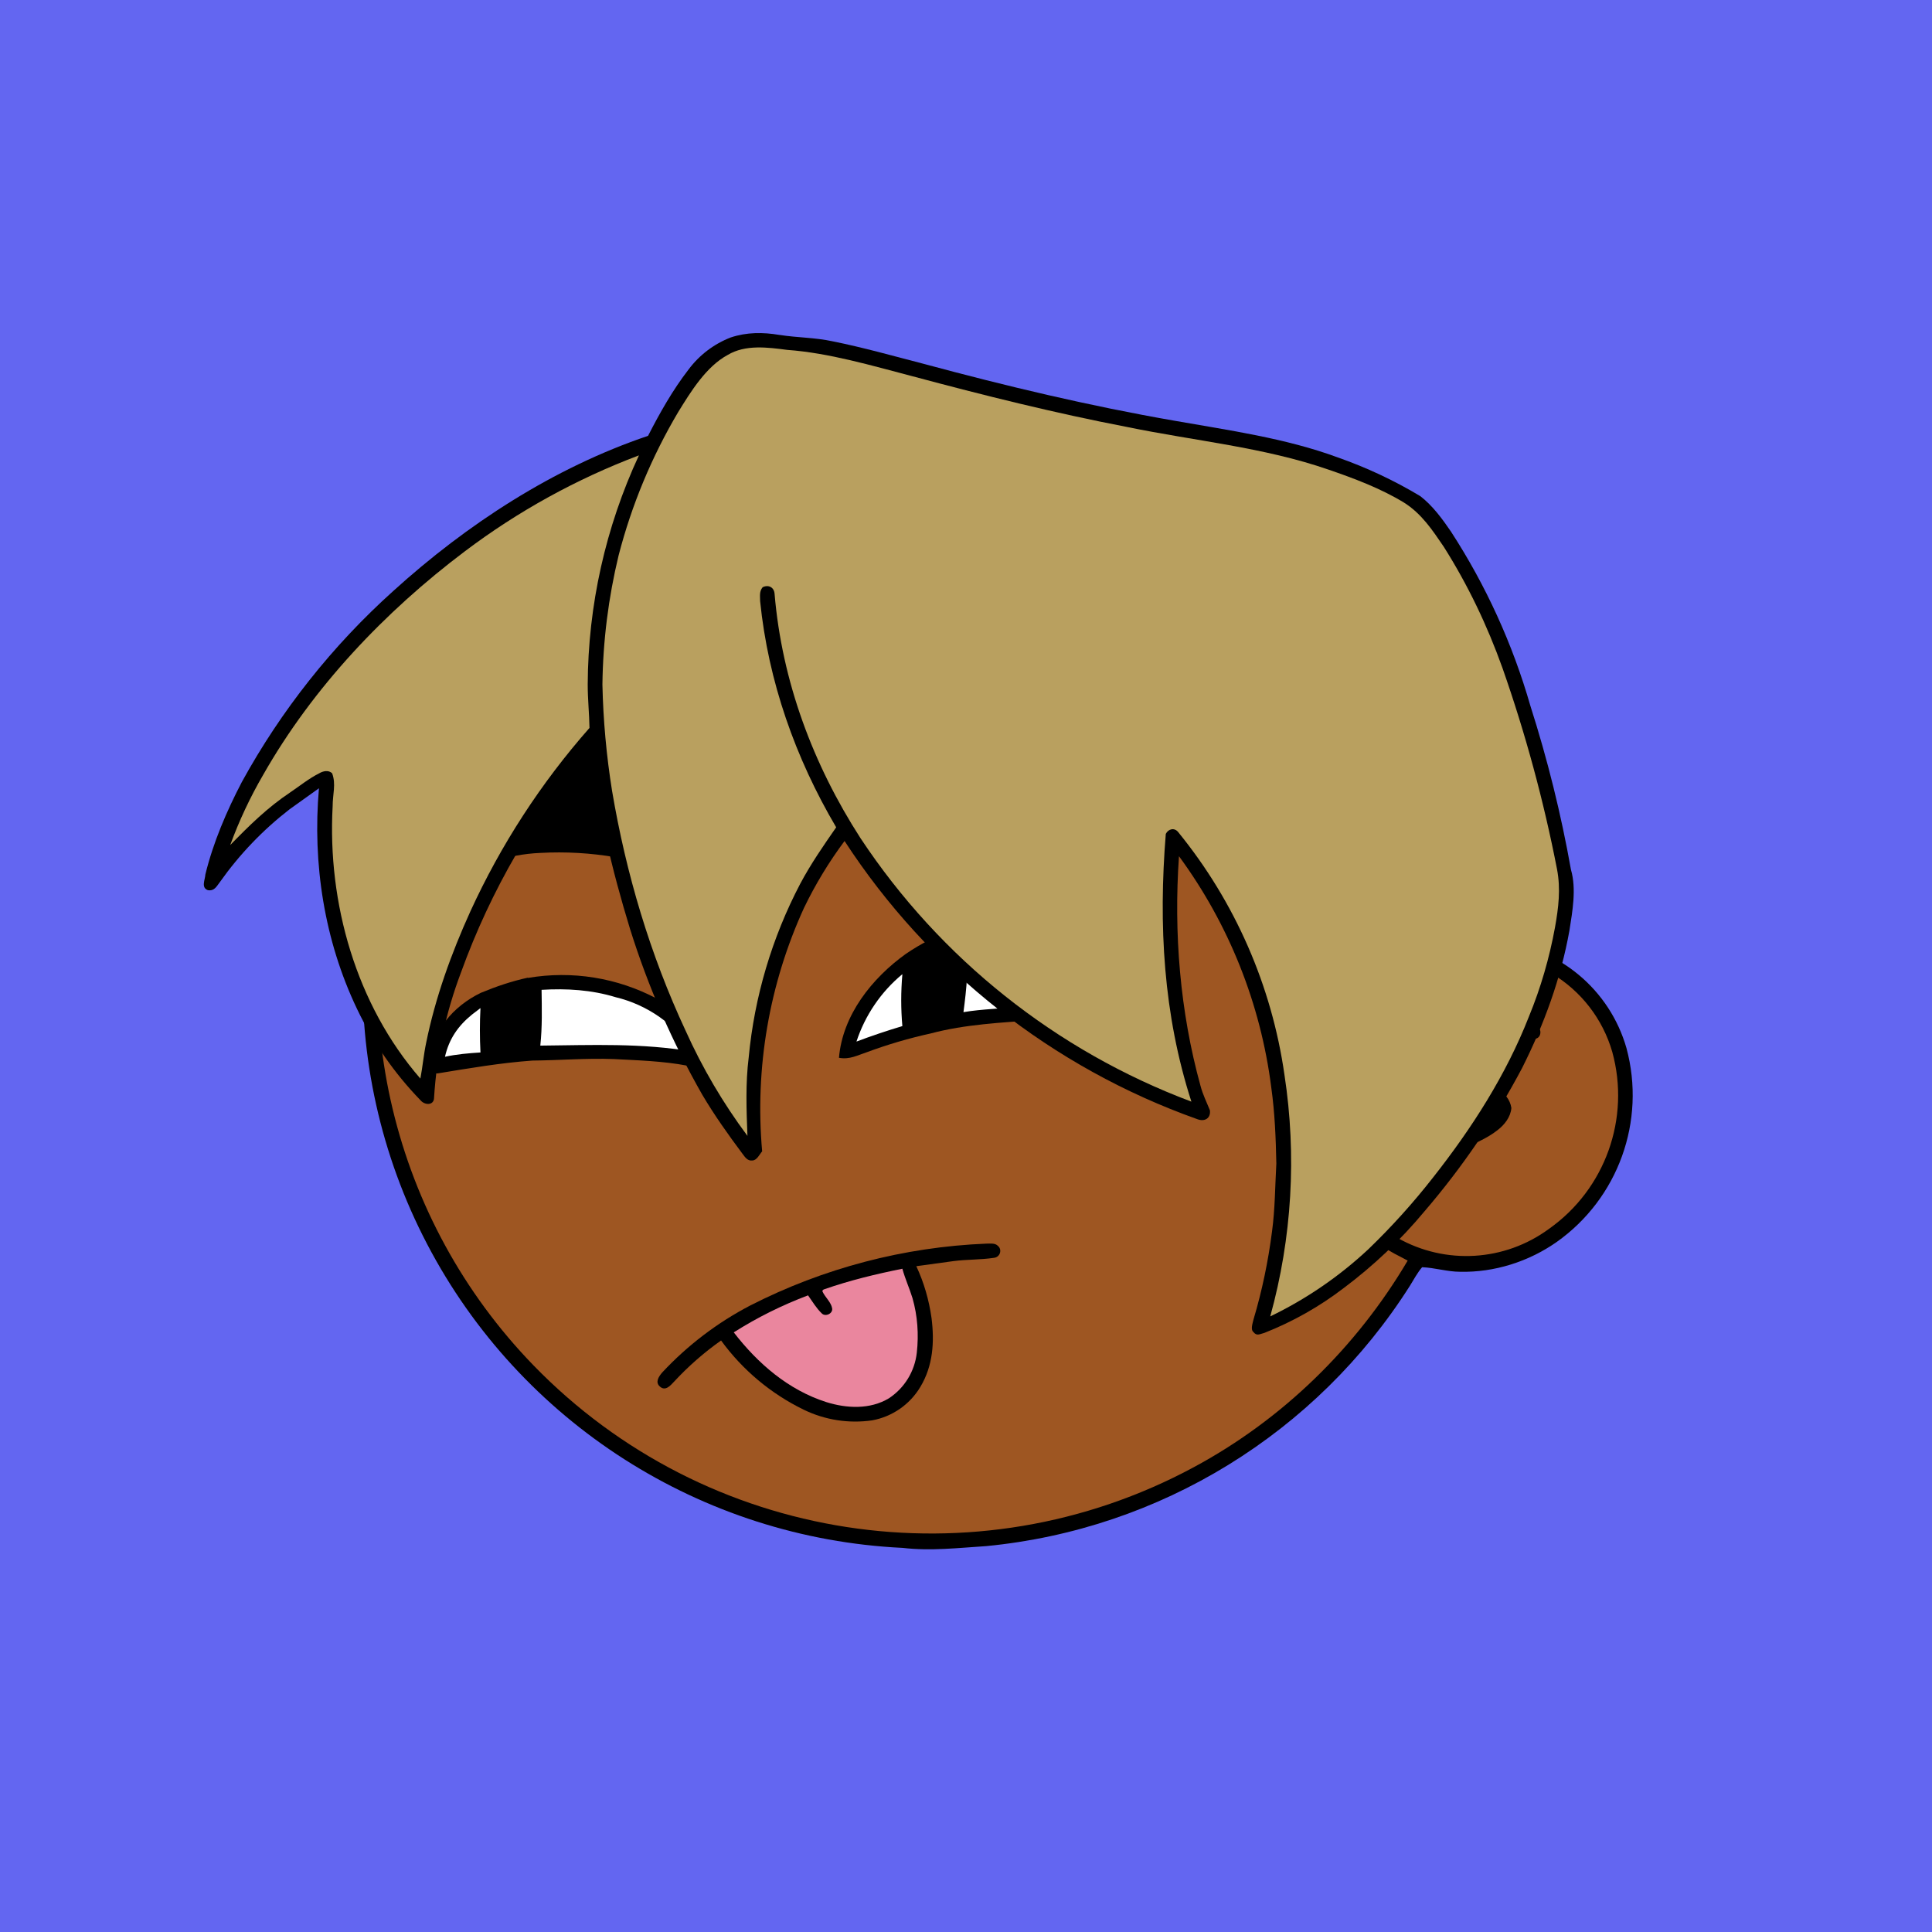
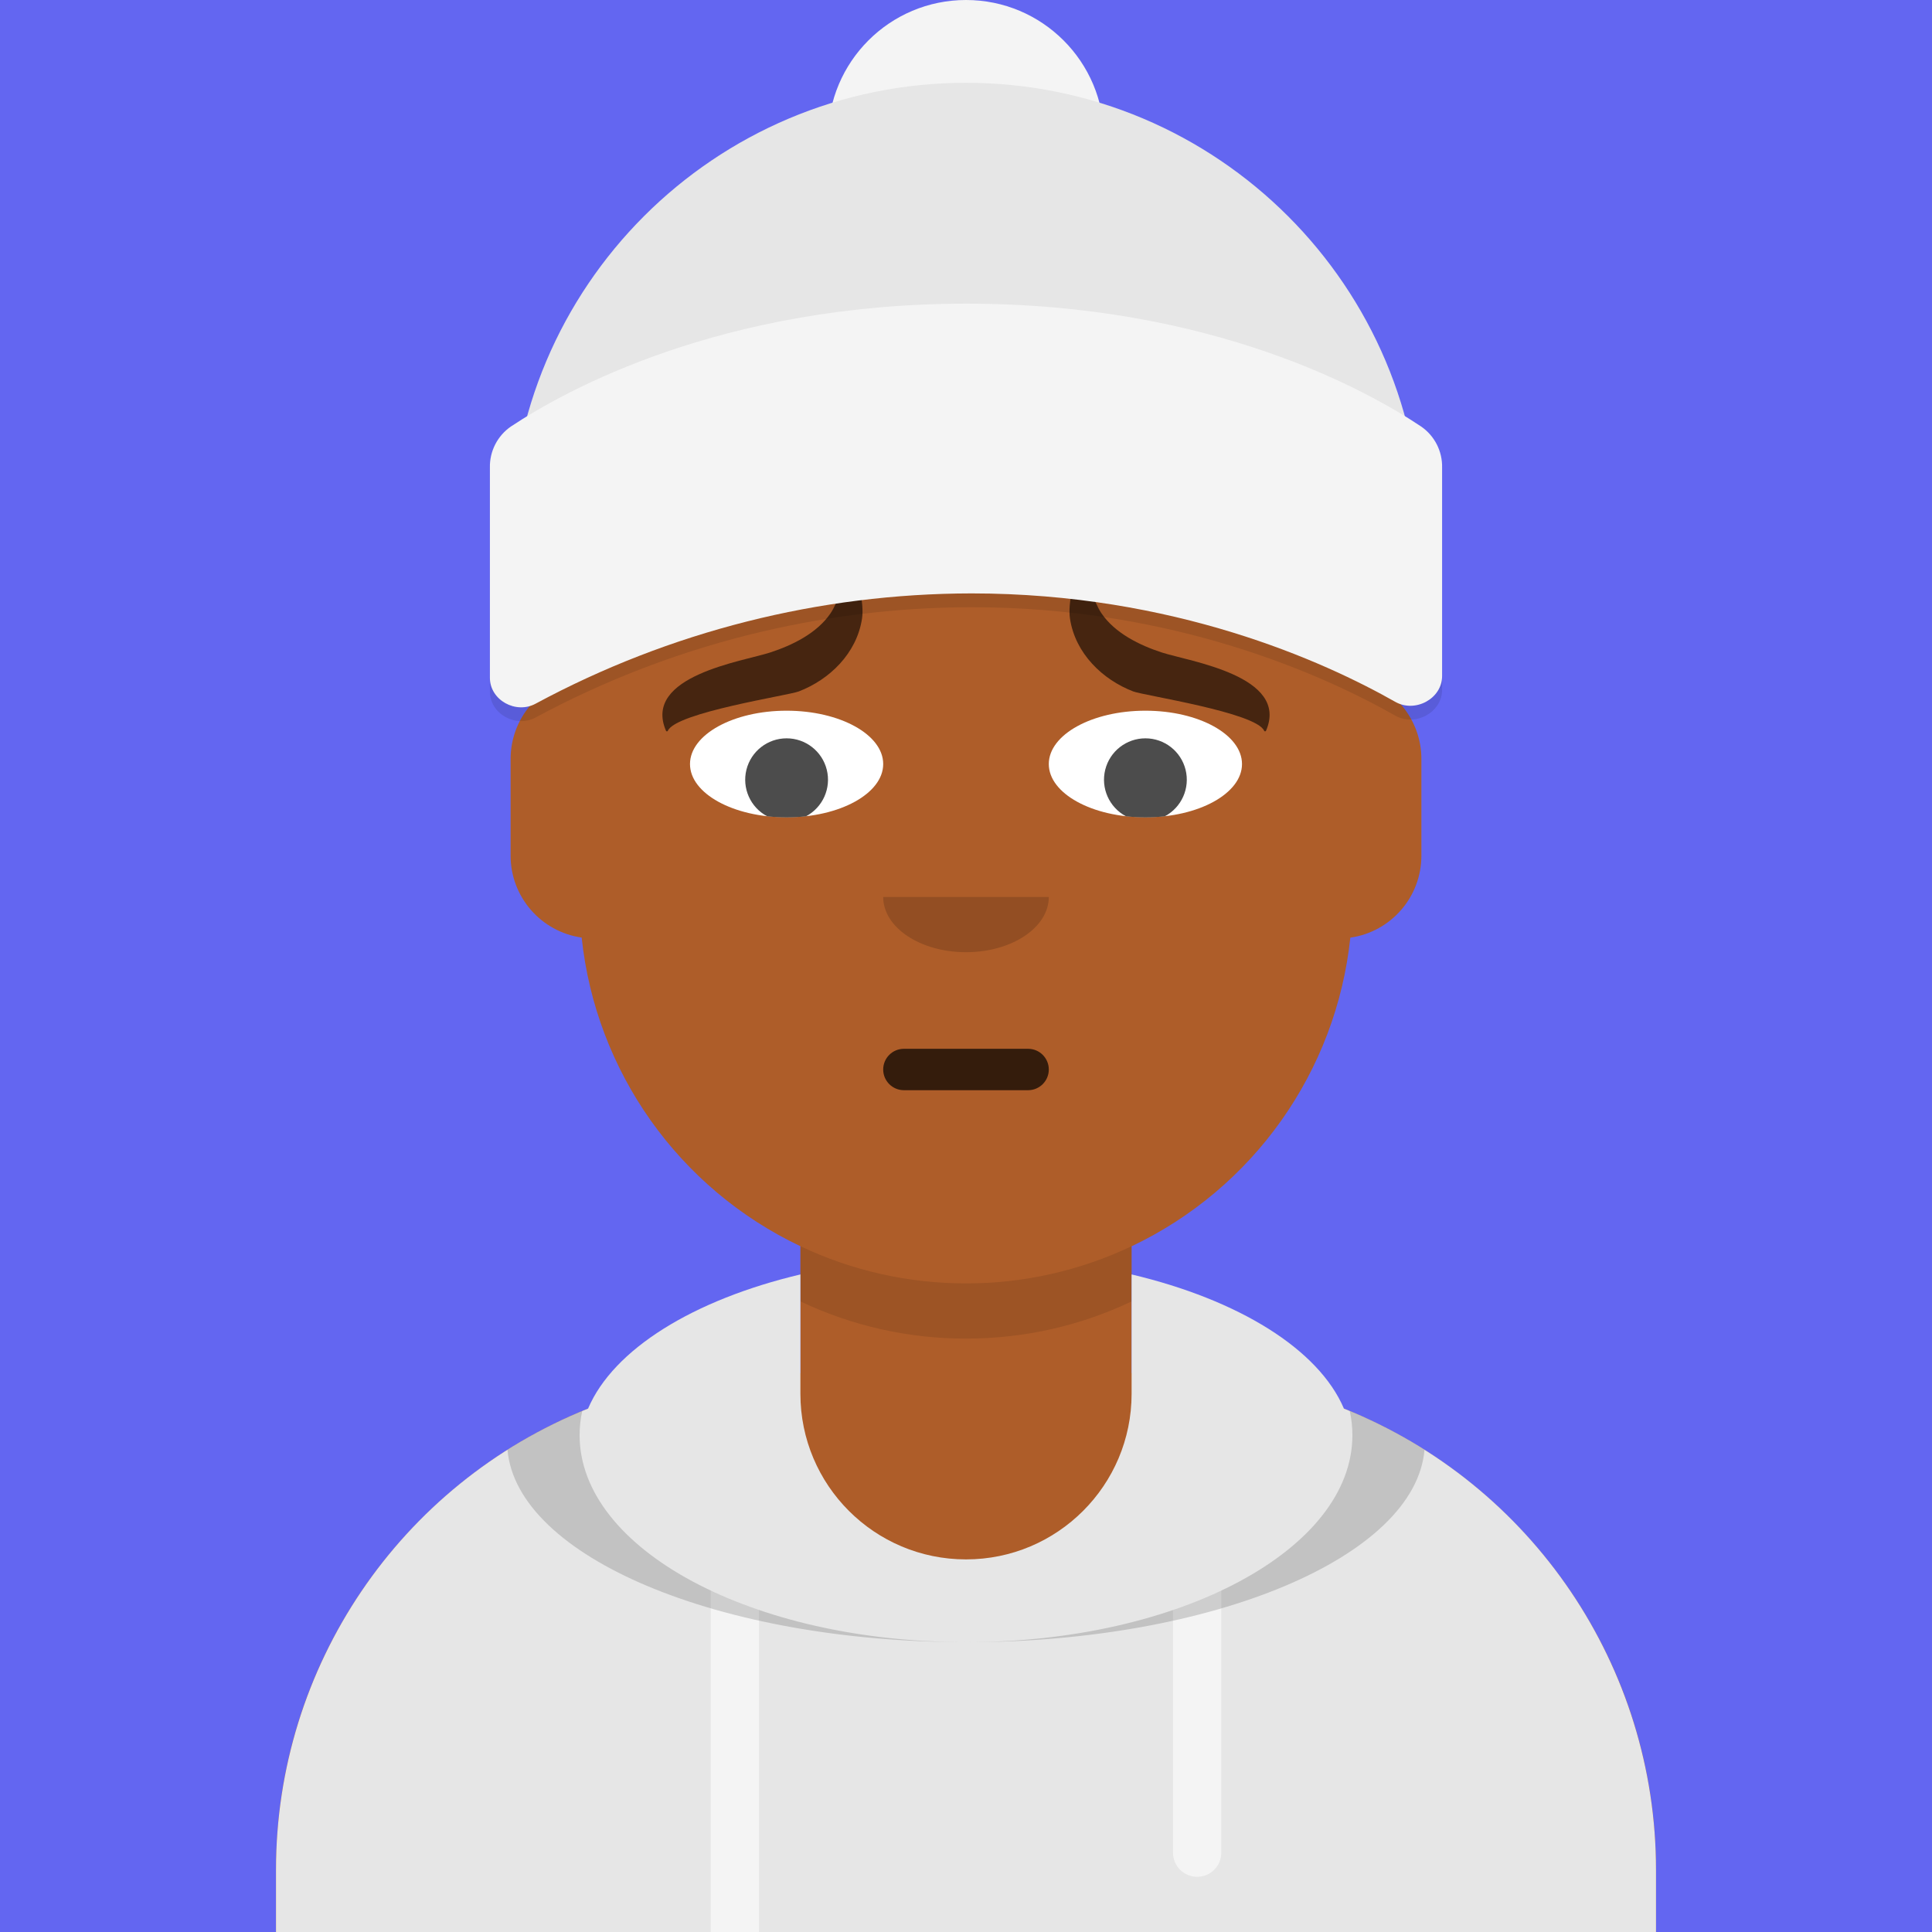
- <svg xmlns="http://www.w3.org/2000/svg" viewBox="0 0 762 762" fill="none" shape-rendering="auto">
+ <svg xmlns="http://www.w3.org/2000/svg" viewBox="0 0 280 280" fill="none" shape-rendering="auto">
  <mask id="viewboxMask">
-     <rect width="762" height="762" rx="0" ry="0" x="0" y="0" fill="#fff" />
+     <rect width="280" height="280" rx="0" ry="0" x="0" y="0" fill="#fff" />
  </mask>
  <g mask="url(#viewboxMask)">
-     <rect fill="#6366f1" width="762" height="762" x="0" y="0" />
-     <path d="M396 164.8a224.8 224.8 0 0 1 104.8 42.4c6.2 4.9 12.5 9.4 18 15a225.4 225.4 0 0 1 71.8 149 58.5 58.5 0 0 1 50.9 42.2 71 71 0 0 1-27.6 76.5c-11 7.7-24.5 12-38 11.7-5 0-10-1.6-15-1.8-1.9 2.2-3.3 4.9-4.8 7.3A223.3 223.3 0 0 1 389 609.8c-11 .7-21.9 2-33 .7a223.7 223.7 0 0 1-178.8-342.3A223.4 223.4 0 0 1 352 163.5c14.6-1.4 29.4-.3 44 1.3Z" fill="#000" />
-     <path fill-rule="evenodd" clip-rule="evenodd" d="M498.8 213.2A216 216 0 0 0 363 169c-13-.2-26.2 1.6-39 4a218 218 0 0 0-113.6 365.5 218.5 218.5 0 0 0 260.4 40.2c35-18.8 64.2-47.3 84.4-81.5l-3-1.6c-2.8-1.4-5.7-3-8-5-2.2-2-.3-5.8 2.7-4.7 1.5.7 3 1.6 4.4 2.4a55 55 0 0 0 59.6-3.6 64.5 64.5 0 0 0 25-69.8 53.1 53.1 0 0 0-24-31 52.6 52.6 0 0 0-47-2.8c-1.6.8-3.4 1.5-5 1.3-2.5-.2-2.8-4.2-.6-5.2 8-4 16.5-5.6 25.4-6.4a217 217 0 0 0-72-146.4c-4.4-4-8.7-8.1-13.9-11.3Zm107.6 196.2c2-1.2 1.3-5.1-1.4-5-2 0-4.2.8-6.2 1.6l-1.4.4a95.1 95.1 0 0 0-25.5 12.4c-2.2 2-2.2 4.4.1 6.2a92 92 0 0 0 5.2 2.8 36 36 0 0 1 13 9.2c-.2 1.9-2 3.4-3.4 4.5l-.2.2c-3.9 3-8.8 5-13.6 7-2.5 1-4.9 2-7.1 3.1-1.7.8-2.6 2.2-1.6 3.9 1 2 3.2 1.1 5 .5l.6-.2 5.4-2.3c5.4-2.3 11-4.5 15.4-8 2.7-2.1 5.1-5.1 5.4-8.7-.5-3.4-2.7-5.7-5.3-7.8a83 83 0 0 0-11.6-7.2l-1.1-.6c5.4-3 10.8-5.6 16.6-7.7l5-1.7a52 52 0 0 0 6.7-2.6Z" fill="#9e5622" />
-     <g transform="translate(-161 -83)">
-       <path d="M559 444.5c11.4-.7 22.5 0 33.2 4.3a45.7 45.7 0 0 1 26.2 23.8c1.4 3.3 3.1 7.5 2.2 11.1-3 3.2-8.5 1-12.5 1-12.7-.6-25.5-.4-38 .6-14 1-28.5 1.7-42 5.3a188 188 0 0 0-25.2 7.4c-3.7 1.2-6.8 3-11 2.2 1.4-16.8 13-31.4 26.4-41a87.3 87.3 0 0 1 40.7-14.7Z" fill="#000" />
-       <path d="M573 450.2a54 54 0 0 1 31.9 13c4.9 4.5 8.3 10.3 10.1 16.7-16.7-2.2-34.3-.9-51 0-7.7 1-15.4 1-23 2.3 1.2-9.2 2.2-18.4 1-27.7 10-3.6 20.3-5.5 31-4.3Z" fill="#fff" />
-       <path d="M369.2 468.7a79.8 79.8 0 0 1 50.9 8.2c8.7 4.8 16.9 12 20.6 21.5.7 2 1.6 4.5-.7 6-2.7 0-5.4-.7-8-1.1-9.4-1.8-19.4-2.1-29-2.6-10.7-.4-21.3.5-32 .6-12.5.9-24.8 3-37 5-2.5.6-3.2-2.4-3.2-4.2.2-12.4 9.1-22.3 19.8-27.5 6-2.5 12.2-4.6 18.6-6Z" fill="#000" />
-       <path d="M516.9 467.3c-.6 7-.6 13.5 0 20.4a278 278 0 0 0-18.1 6.1 58 58 0 0 1 18-26.5ZM374.6 473.4c9.9-.6 19.7 0 29.2 2.9a50.8 50.8 0 0 1 30.6 21.5c-20.2-3.5-40-2.6-60.3-2.4.8-7.4.6-14.7.5-22ZM350.5 480.6c-.3 5.8-.3 11.6 0 17.5-4.7.3-9.4.7-14 1.7 1.6-7 5.1-12.1 10.6-16.6l3.4-2.6Z" fill="#fff" />
+     <rect fill="#6366f1" width="280" height="280" x="0" y="0" />
+     <g transform="translate(8)">
+       <path d="M132 36a56 56 0 0 0-56 56v6.17A12 12 0 0 0 66 110v14a12 12 0 0 0 10.3 11.88 56.04 56.04 0 0 0 31.7 44.73v18.4h-4a72 72 0 0 0-72 72v9h200v-9a72 72 0 0 0-72-72h-4v-18.39a56.04 56.04 0 0 0 31.7-44.73A12 12 0 0 0 198 124v-14a12 12 0 0 0-10-11.83V92a56 56 0 0 0-56-56Z" fill="#ae5d29" />
+       <path d="M108 180.61v8a55.79 55.79 0 0 0 24 5.39c8.59 0 16.73-1.93 24-5.39v-8a55.79 55.79 0 0 1-24 5.39 55.79 55.79 0 0 1-24-5.39Z" fill="#000" fill-opacity=".1" />
+       <g transform="translate(0 170)">
+         <path d="M108 14.7c-15.52 3.68-27.1 10.83-30.77 19.44A72.02 72.02 0 0 0 32 101v9h200v-9a72.02 72.02 0 0 0-45.23-66.86C183.1 25.53 171.52 18.38 156 14.7V32a24 24 0 1 1-48 0V14.7Z" fill="#e6e6e6" />
+         <path d="M102 63.34a67.1 67.1 0 0 1-7-2.82V110h7V63.34ZM162 63.34a67.04 67.04 0 0 0 7-2.82V98.5a3.5 3.5 0 1 1-7 0V63.34Z" fill="#F4F4F4" />
+         <path d="M187.62 34.49a71.79 71.79 0 0 1 10.83 5.63C197.11 55.62 167.87 68 132 68c30.93 0 56-13.43 56-30 0-1.19-.13-2.36-.38-3.51ZM76.38 34.49a16.48 16.48 0 0 0-.38 3.5c0 16.58 25.07 30 56 30-35.87 0-65.1-12.38-66.45-27.88a71.79 71.79 0 0 1 10.83-5.63Z" fill="#000" fill-opacity=".16" />
+       </g>
+       <g transform="translate(78 134)">
+         <rect x="42" y="18" width="24" height="6" rx="3" fill="#000" fill-opacity=".7" />
+       </g>
+       <g transform="translate(104 122)">
+         <path fill-rule="evenodd" clip-rule="evenodd" d="M16 8c0 4.42 5.37 8 12 8s12-3.58 12-8" fill="#000" fill-opacity=".16" />
+       </g>
+       <g transform="translate(76 90)">
+         <path d="M44 20.73c0 4.26-6.27 7.72-14 7.72S16 25 16 20.73C16 16.46 22.27 13 30 13s14 3.46 14 7.73ZM96 20.73c0 4.26-6.27 7.72-14 7.72S68 25 68 20.73C68 16.46 74.27 13 82 13s14 3.46 14 7.73Z" fill="#fff" />
+         <path d="M32.82 28.3a25.15 25.15 0 0 1-5.64 0 6 6 0 1 1 5.64 0ZM84.82 28.3a25.15 25.15 0 0 1-5.64 0 6 6 0 1 1 5.64 0Z" fill="#000" fill-opacity=".7" />
+       </g>
+       <g transform="translate(76 82)">
+         <path d="M36.37 6.88c-1.97 2.9-5.55 4.64-8.74 5.68-3.94 1.29-18.55 3.38-15.11 11.35.05.12.22.12.27 0 1.15-2.65 17.47-5.12 18.97-5.7 4.45-1.71 8.4-5.5 9.17-10.55.35-2.31-.64-6.05-1.55-7.55-.11-.18-.37-.13-.43.07-.36 1.33-1.41 4.97-2.58 6.7ZM75.63 6.88c1.97 2.9 5.55 4.64 8.74 5.68 3.94 1.29 18.55 3.38 15.11 11.35a.15.15 0 0 1-.27 0c-1.15-2.65-17.47-5.12-18.97-5.7-4.45-1.71-8.4-5.5-9.17-10.55-.35-2.31.64-6.05 1.55-7.55.11-.18.37-.13.43.07.36 1.33 1.41 4.97 2.58 6.7Z" fill-rule="evenodd" clip-rule="evenodd" fill="#000" fill-opacity=".6" />
+       </g>
+       <g transform="translate(-1)">
+         <circle cx="133" cy="20" r="20" fill="#F4F4F4" />
+         <path fill-rule="evenodd" clip-rule="evenodd" d="M67 78a66 66 0 1 1 132 0v5H67v-5Z" fill="#e6e6e6" />
+         <path fill-rule="evenodd" clip-rule="evenodd" d="M64 69.77a7.05 7.05 0 0 1 3.05-5.96c7.8-5.18 30.42-17.8 66.02-17.8 35.6 0 58.14 12.62 65.9 17.81a7.04 7.04 0 0 1 3.03 5.95v30.2c0 3.3-3.9 5.38-6.78 3.75C184.84 97.83 163.1 88 133.8 88a133.57 133.57 0 0 0-63.17 15.98c-2.85 1.56-6.63-.5-6.63-3.75V69.77Z" fill="#000" fill-opacity=".1" />
+         <path fill-rule="evenodd" clip-rule="evenodd" d="M64 67.77a7.05 7.05 0 0 1 3.05-5.96c7.8-5.18 30.42-17.8 66.02-17.8 35.6 0 58.14 12.62 65.9 17.81a7.04 7.04 0 0 1 3.03 5.95v30.2c0 3.3-3.9 5.38-6.78 3.75C184.84 95.83 163.1 86 133.8 86a133.57 133.57 0 0 0-63.17 15.98c-2.85 1.56-6.63-.5-6.63-3.75V67.77Z" fill="#F4F4F4" />
+       </g>
+       <g transform="translate(49 72)" />
+       <g transform="translate(62 42)" />
    </g>
-     <g transform="translate(-161 -83)">
-       <path d="M582.3 370.7c14 7 27.8 17.3 36.6 30.5a3 3 0 0 1-4.3 4.2A104.4 104.4 0 0 0 482 425c-1.6 2-4 3.6-6.2 1.2-1.7-2.6-2.3-6-3.3-9-2 4.8-3.9 9.6-6.2 14.1-1.6 3.2-6 1.1-7-1.4-3.1-6.9-6.3-13.8-9-20.8v17c-.2 2 .2 4.3-2.2 5.1-2 .3-4.3-1-5.3-2.9-3.2-5.8-6.2-11.9-9.4-17.8 1 5.5 2.6 11 3 16.6.2 2-2.2 3.4-4 2.3a132.6 132.6 0 0 0-58.3-10 65.3 65.3 0 0 0-36 12.6c-3 2.4-5.2 5.5-8 8.2-1.6.7-3.2-.3-4.9-.7.1-1.9.2-3.7.8-5.6a86.6 86.6 0 0 1 40-50c13.5-7.4 30.1-9 44.6-3.4a57.4 57.4 0 0 1 27.6 24c2.4-2.9 4.3-6 6.8-8.8 1.6-1.5 4.6-1.5 5.6.8 2.6 5.1 4.7 10.5 7 15.7L462 390c.4-1.5.6-3.2 1.6-4.5 1.7-1.2 3-.2 4.7.1l.8 2.6c2-4.8 4.7-9.1 8.4-12.8A62.1 62.1 0 0 1 512 359c23.9-3.6 48.9 1.2 70.4 11.8Z" fill="#000" />
-     </g>
-     <g transform="translate(-161 -83)">
-       <path d="M550 573.5c1.5 0 3.5-.3 4.6.9 1.8 1.5.8 4.5-1.6 4.7-5.3.8-10.7.6-16 1.3l-14.6 2c3 6.4 5 13.3 6 20.4 1.2 9.5.6 18.9-4.4 27.2a28 28 0 0 1-19 13.2 46.5 46.5 0 0 1-27-4.2 87.8 87.8 0 0 1-32.6-27.3 118 118 0 0 0-18.5 16.2c-1.5 1.6-3.5 4-5.7 1.9-1.9-1.7-.3-4 1-5.5a129 129 0 0 1 34.7-26.4 225 225 0 0 1 93.1-24.4Z" fill="#000" />
-       <path d="M516.9 583.4c1.1 4 2.8 7.7 4 11.6 2 7 2.5 14.3 1.7 21.5a24.8 24.8 0 0 1-11 18c-7.5 4.5-16.7 4-24.7 1.5-15-4.8-27-15.2-36.5-27.5 9.3-5.9 19-10.7 29.3-14.6 1.7 2.4 3.3 5.1 5.4 7.1 1.4 1.5 4.5.1 4.1-2-.4-2.4-2.8-4.4-3.8-6.6-.1-.4.1-.7.7-.9 10-3.5 20.4-6 30.8-8.1Z" fill="#EA869E" />
-     </g>
-     <g transform="translate(-161 -83)" />
-     <g transform="translate(-161 -83)" />
-     <g transform="translate(-161 -83)">
-       <path d="M468.5 215.1c7 1.1 13.9 1 20.8 2.5 12 2.4 24 5.8 36 8.9 32.6 8.8 65.4 16.6 98.7 22.4 21.5 3.8 44 6.9 64.6 14.5 11.4 4 22.3 9.1 32.6 15.3 4.8 3.7 8.7 9 12.1 14a255.4 255.4 0 0 1 31.3 68.7 497.2 497.2 0 0 1 16 64.6c2.2 7.6.6 16.3-.6 24-3.4 19-10 37-18.7 54.3a307 307 0 0 1-38.5 56.5A187.8 187.8 0 0 1 691 591a129.6 129.6 0 0 1-31.3 17.7c-1.7.4-3 1.4-4.3-.3-1.3-1-.3-3.6 0-5 3.4-11.4 5.8-23 7.3-34.7 1.2-8.9 1.2-17.9 1.7-26.8-.2-10-.6-20-2-30a195.8 195.8 0 0 0-36.4-91.2c-2.1 30.3.4 61.3 8.5 90.6.9 3.4 2.4 6.4 3.7 9.6.4 3.3-2.2 4.6-5 3.5a276.5 276.5 0 0 1-139.1-109.7 162 162 0 0 0-16 26.4 190.4 190.4 0 0 0-16.5 96c-1 1.1-2 3.5-3.8 3.6-2 .3-3-1.4-4-2.7-5.6-7.5-11-15.1-15.8-23.2a332.2 332.2 0 0 1-28.5-65.4c-7.1-23.2-13-47.3-15.1-71.6a287.3 287.3 0 0 0-51.6 88.8 169 169 0 0 0-10.6 49.3c0 3.2-3.7 3.1-5.4 1a135.3 135.3 0 0 1-25-36c-12.9-27-17.6-57.3-15-87l-11.6 8.3a134.4 134.4 0 0 0-27.4 28.6c-1.4 1.8-2.2 3.7-4.8 3.3-2.8-1-1.1-4.1-1-6.2 3.1-12.7 8.4-25 14.4-36.5a287 287 0 0 1 59.7-75.3c29-26.3 63.2-48.6 100.5-61.2 4.6-9 9.8-18.2 16-26.2a37.8 37.8 0 0 1 16.6-12.6c6.3-2.1 12.7-2.1 19.2-1Z" fill="#000" />
-       <g fill="#b9a05f">
-         <path d="M471.5 221c16.5 1.2 33.3 6.2 49.4 10.4 28 7.5 56 14.5 84.6 20 26.7 5.5 54 8 79.4 16.8 10.2 3.5 20.6 7.4 29.8 13 7 4.4 11.2 10.8 15.7 17.4 9.5 15 17.2 31.1 23.2 47.9a565.8 565.8 0 0 1 21.5 79.3c1.5 7.8.6 15.2-.8 23-2.2 12-5.6 23.8-10.3 35.2-9 23-22.5 44-37.7 63.3a270 270 0 0 1-25.6 28.4 155.5 155.5 0 0 1-38.7 26.5 228 228 0 0 0 5.6-95.3 195.3 195.3 0 0 0-41.9-95.7c-1.5-1.9-3.9-1.3-4.9.7-2.9 35.8-1 71.2 10.1 105.6a270.4 270.4 0 0 1-130.5-103.9c-18.7-29-31-61.9-33.9-96.4-.2-2.6-2.4-3.7-4.7-2.6-1.4 1.7-1 3.5-1 5.5 3.2 31.6 13.9 61.9 30 89.2-5 7.2-10 14.4-14.2 22.3a185 185 0 0 0-20.3 68.4c-1.3 10.4-.9 20.6-.5 31a221.1 221.1 0 0 1-24.4-41.5c-14-30-23.5-62-29-94.6a307 307 0 0 1-3.8-41.9 229 229 0 0 1 6.4-51 218 218 0 0 1 23.5-56.5c5-8.1 11-17.9 19.5-22.5 7-4.2 15.8-3 23.5-2Z" />
-         <path d="M413 262.6a216.8 216.8 0 0 0-20.2 90.4c0 5.7.6 11.4.7 17.1a295.5 295.5 0 0 0-47 72.4c-7.5 16.5-13.8 34-17.4 51.7-1 4.7-1.4 9.5-2.3 14.2-25.3-29.1-36.7-69.2-34.6-107.4 0-4.8 1.4-8.7-.2-13-1.4-1.4-3.6-.9-5.1 0-4 2-7.7 5-11.4 7.5-9 6-16.2 13.1-23.7 20.8a174 174 0 0 1 13-27.7c19.6-34.5 48-64.4 79.6-88.2a275.5 275.5 0 0 1 68.6-37.8Z" />
-       </g>
-     </g>
-     <g transform="translate(-161 -83)" />
  </g>
</svg>
